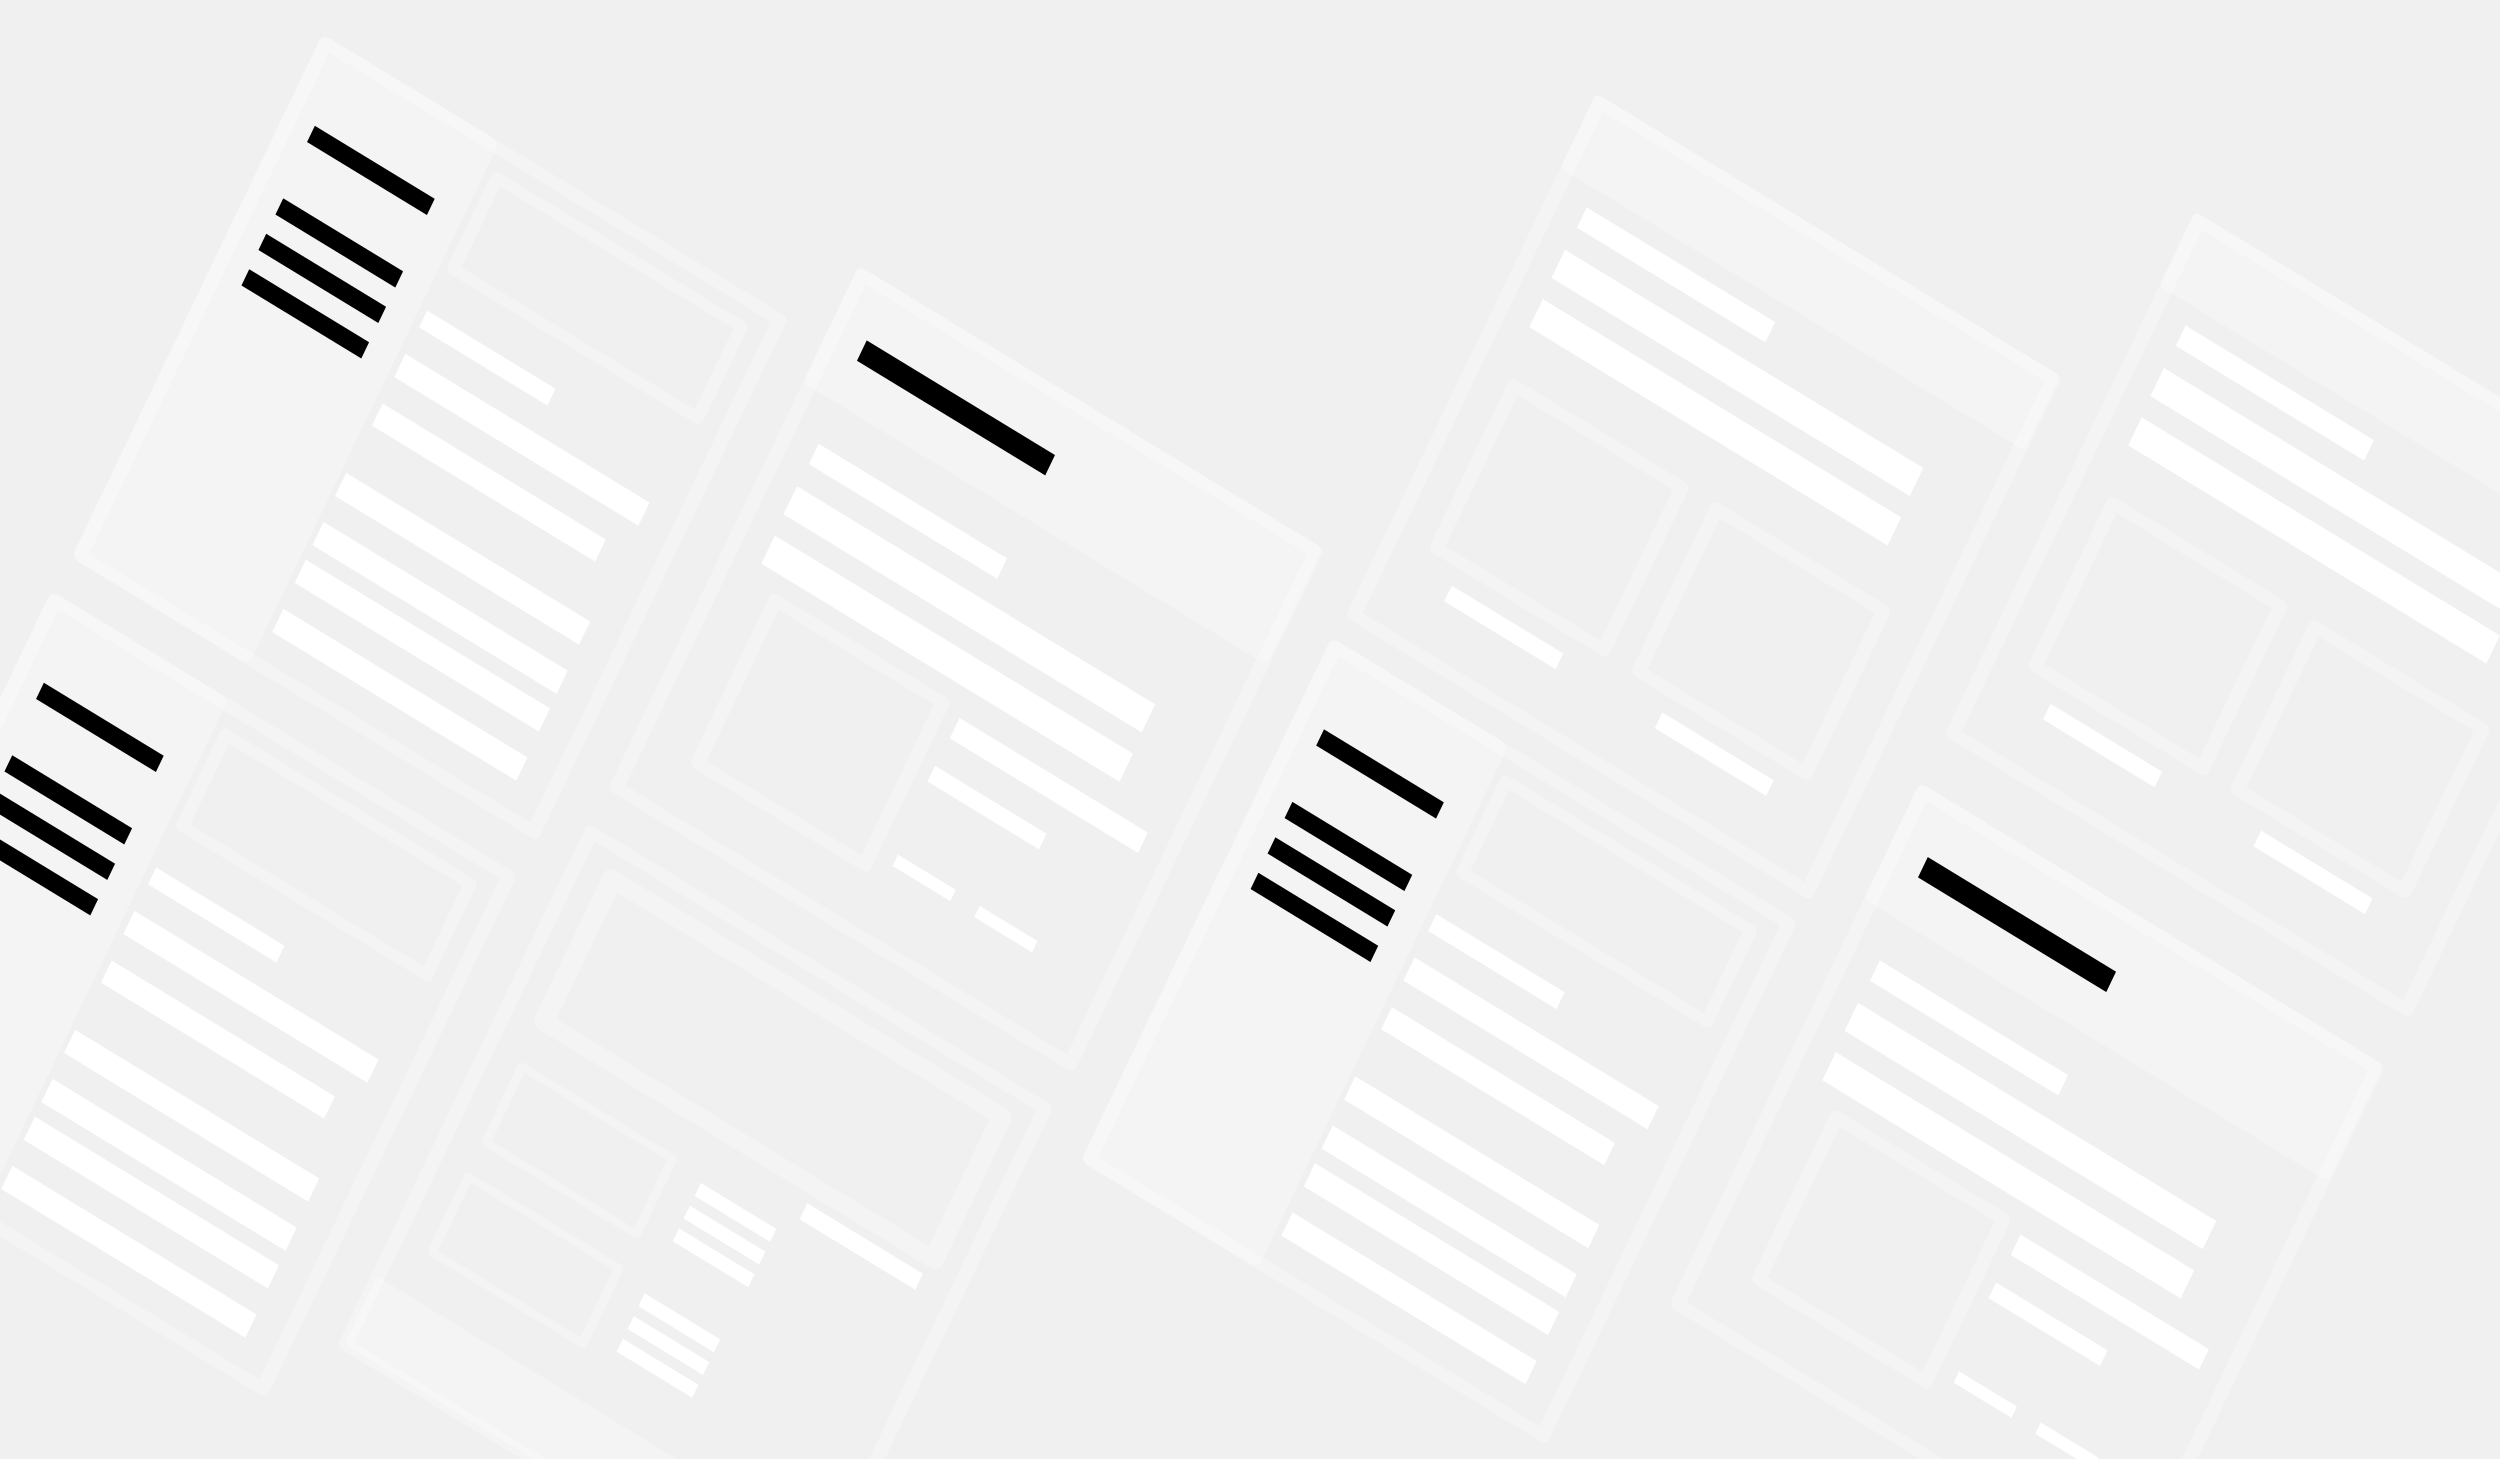
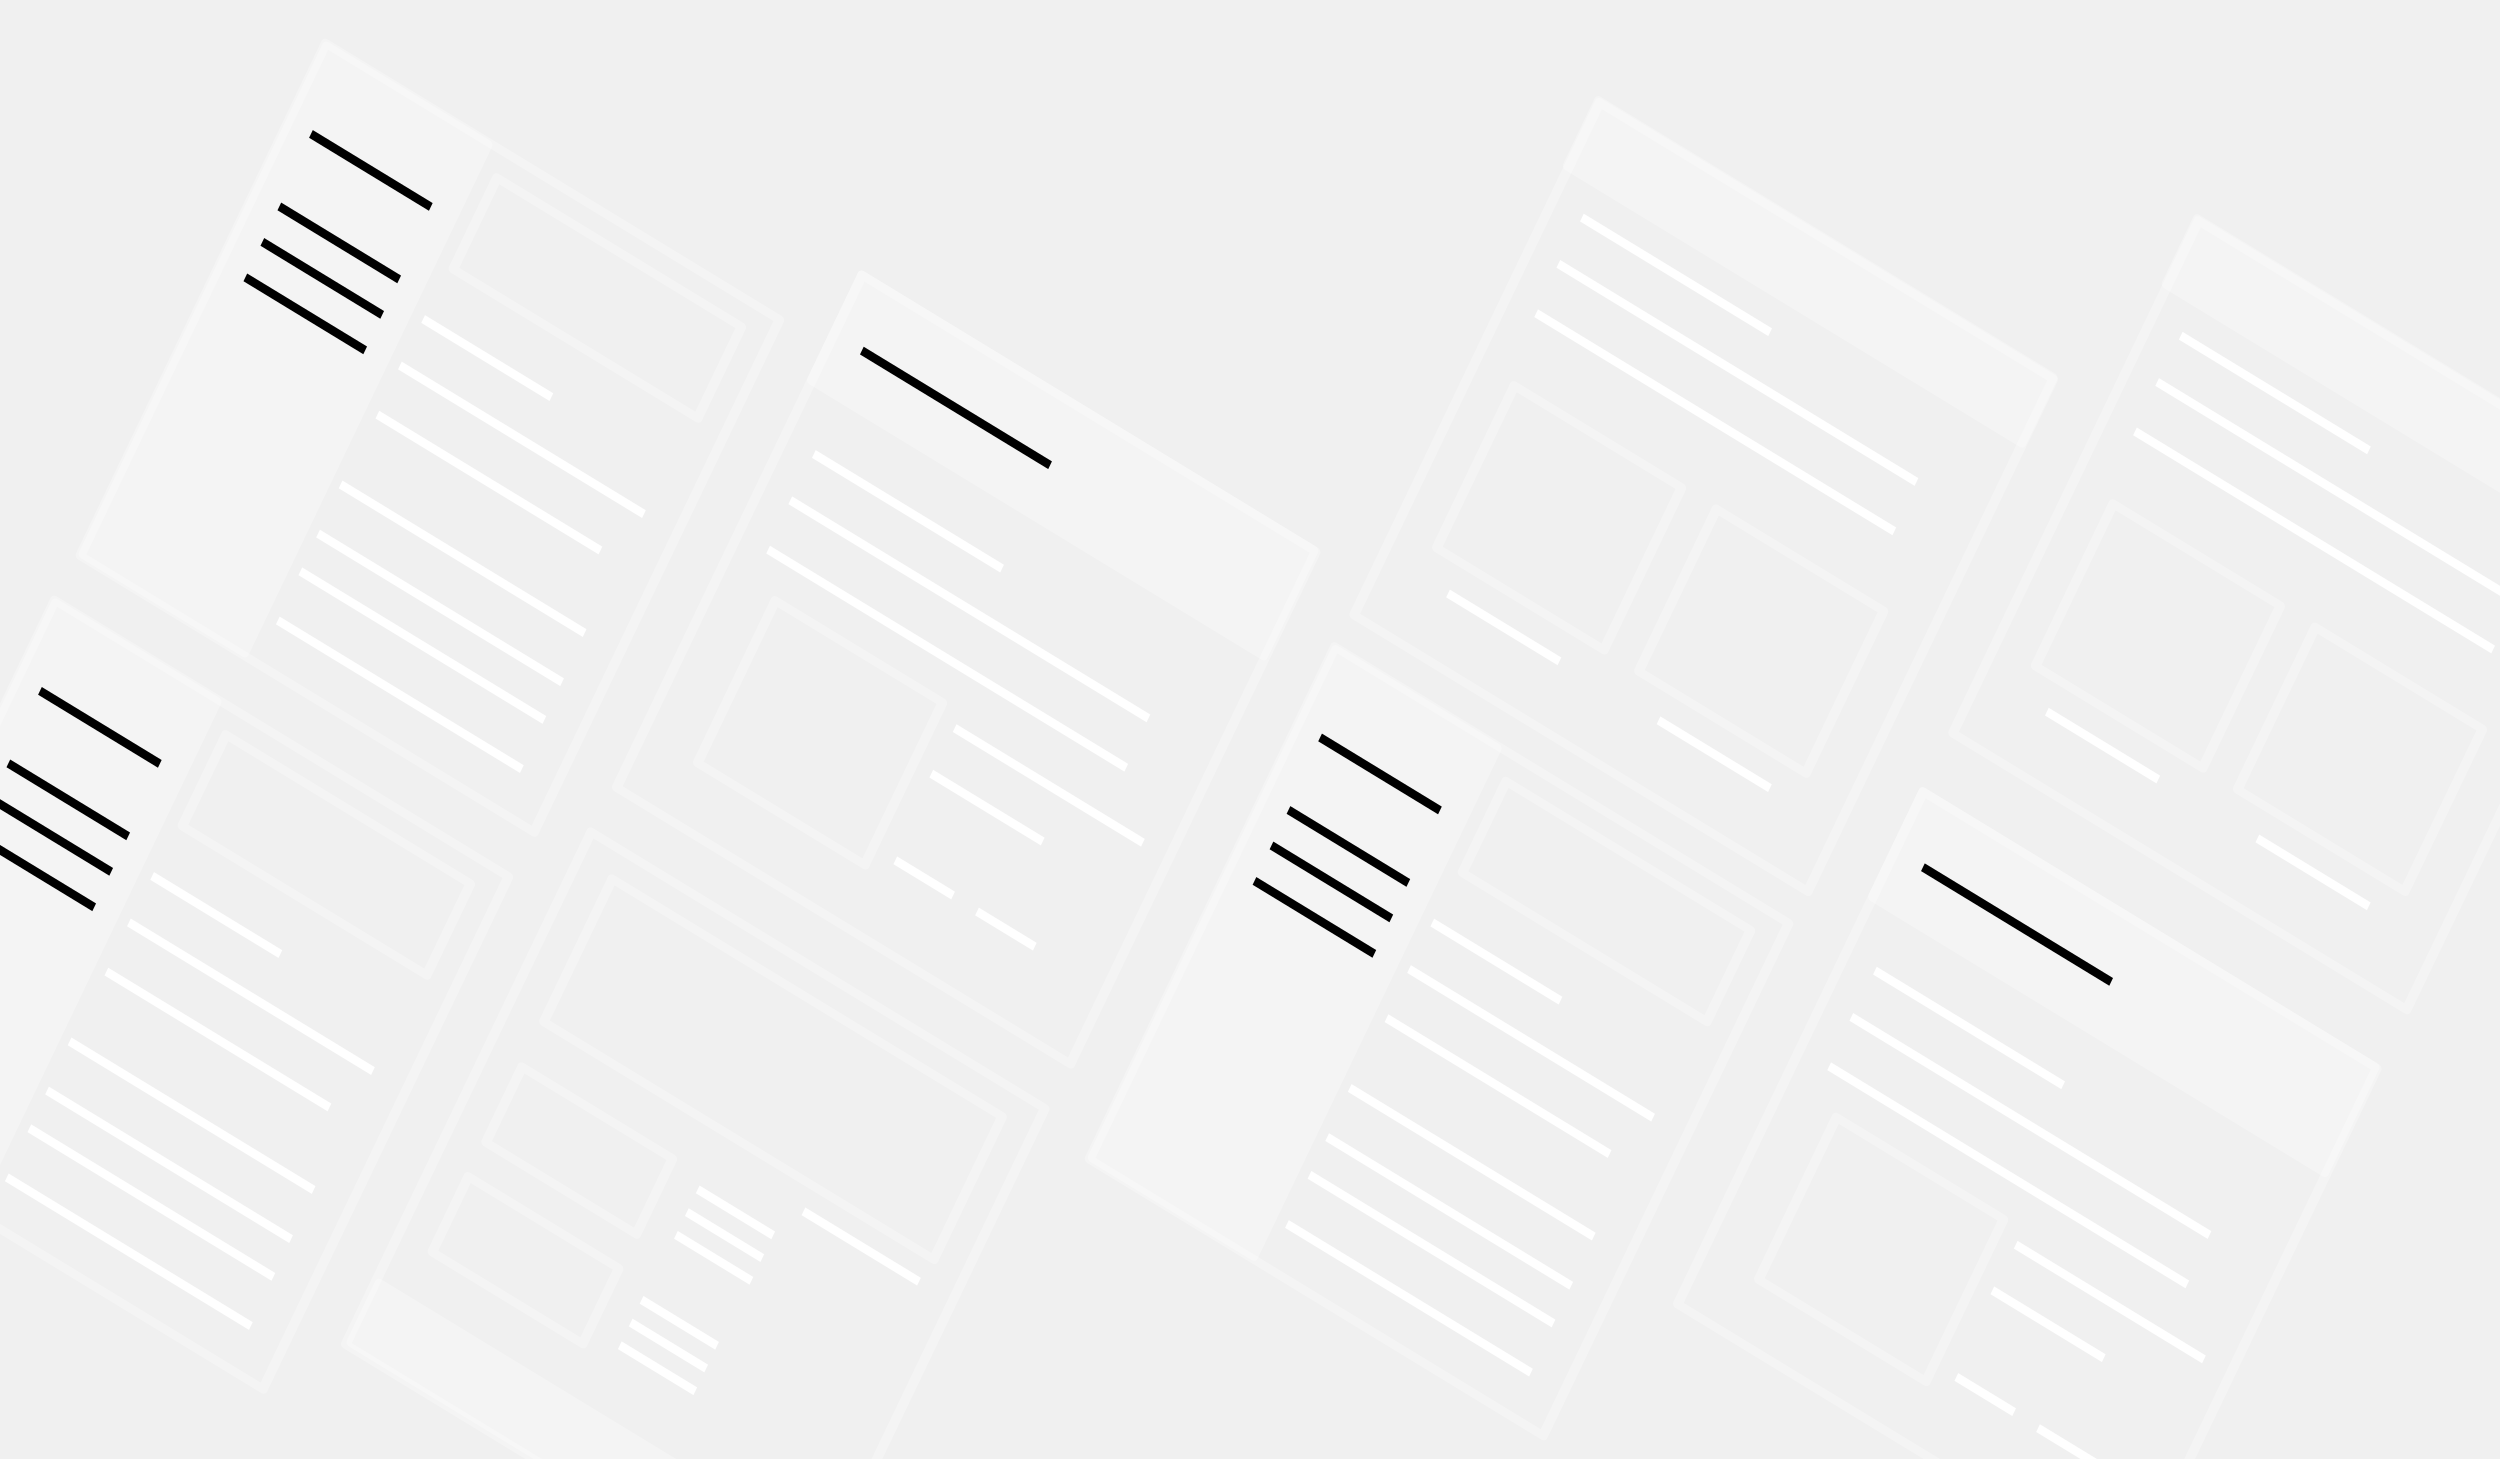
<svg xmlns="http://www.w3.org/2000/svg" width="786.249" height="458.664" viewBox="0 0 208.028 121.355">
-   <path opacity=".279" fill="none" stroke="#fff" stroke-width="1.765" stroke-linejoin="round" d="M38.02 43.659h66.18v80.599H38.02z" transform="matrix(.57046 .34744 -.25352 .52903 149.414 29.582)" />
-   <path opacity=".279" fill="none" stroke="#fff" stroke-width="1.765" stroke-linejoin="round" d="M45.834 89.738h24.387v25.517H45.834z" transform="matrix(.57046 .34744 -.25352 .52903 149.414 29.582)" />
-   <path opacity=".279" fill="#fff" stroke="#fff" stroke-width="1.765" stroke-linejoin="round" d="M38.02 43.659h65.863v16.586H38.02z" transform="matrix(.57046 .34744 -.25352 .52903 149.414 29.582)" />
-   <path d="M42.062 52.866h27.46" fill="none" stroke="#000" stroke-width="3.202" transform="matrix(.57046 .34744 -.25352 .52903 149.414 29.582)" />
-   <path d="M42.237 69.014h27.459M72.967 91.948h27.46" fill="none" stroke="#fff" stroke-width="3.202" transform="matrix(.57046 .34744 -.25352 .52903 149.414 29.582)" />
-   <path d="M72.795 99.229H89.05" fill="none" stroke="#fff" stroke-width="2.463" transform="matrix(.57046 .34744 -.25352 .52903 149.414 29.582)" />
-   <path d="M73.419 112.448h8.432M85.413 112.62h8.433" fill="none" stroke="#fff" stroke-width="1.774" transform="matrix(.57046 .34744 -.25352 .52903 149.414 29.582)" />
-   <path d="M42.08 76.396h52.244M42.247 84.05h52.245" fill="none" stroke="#fff" stroke-width="4.416" transform="matrix(.57046 .34744 -.25352 .52903 149.414 29.582)" />
-   <g>
-     <path opacity=".279" fill="none" stroke="#fff" stroke-width="1.765" stroke-linejoin="round" d="M282.28 41.419h66.18v80.599h-66.18z" transform="matrix(.57046 .34744 -.25352 .52903 -145.968 -70.036)" />
-     <path opacity=".279" fill="none" stroke="#fff" stroke-width="1.601" stroke-linejoin="round" d="M308.889 45.106h35.654v14.363h-35.654z" transform="matrix(.57046 .34744 -.25352 .52903 -145.968 -70.036)" />
-     <path opacity=".279" fill="#fff" stroke="#fff" stroke-width="2.314" stroke-linejoin="round" d="M282.554 41.693h23.486v79.958h-23.486z" transform="matrix(.57046 .34744 -.25352 .52903 -145.968 -70.036)" />
-     <path d="M308.182 67.766h18.711" fill="none" stroke="#fff" stroke-width="2.643" transform="matrix(.57046 .34744 -.25352 .52903 -145.968 -70.036)" />
-     <path d="M285.501 53.55h17.484M285.855 64.722h17.483M285.855 70.301h17.483M285.855 75.88h17.483" fill="none" stroke="#000" stroke-width="2.555" transform="matrix(.57046 .34744 -.25352 .52903 -145.968 -70.036)" />
-     <path d="M308.075 75.148h35.6" fill="none" stroke="#fff" stroke-width="3.646" transform="matrix(.57046 .34744 -.25352 .52903 -145.968 -70.036)" />
-     <path d="M308.19 82.803h32.542" fill="none" stroke="#fff" stroke-width="3.485" transform="matrix(.57046 .34744 -.25352 .52903 -145.968 -70.036)" />
-     <path d="M307.813 94.028h35.6M307.927 101.683h35.6M307.97 107.59h35.6M308.084 115.245h35.6" fill="none" stroke="#fff" stroke-width="3.646" transform="matrix(.57046 .34744 -.25352 .52903 -145.968 -70.036)" />
-   </g>
-   <g>
-     <path opacity=".279" fill="none" stroke="#fff" stroke-width="1.765" stroke-linejoin="round" d="M282.28 41.419h66.18v80.599h-66.18z" transform="matrix(.57046 .34744 -.25352 .52903 -123.418 -116.38)" />
-     <path opacity=".279" fill="none" stroke="#fff" stroke-width="1.601" stroke-linejoin="round" d="M308.889 45.106h35.654v14.363h-35.654z" transform="matrix(.57046 .34744 -.25352 .52903 -123.418 -116.38)" />
-     <path opacity=".279" fill="#fff" stroke="#fff" stroke-width="2.314" stroke-linejoin="round" d="M282.554 41.693h23.486v79.958h-23.486z" transform="matrix(.57046 .34744 -.25352 .52903 -123.418 -116.38)" />
-     <path d="M308.182 67.766h18.711" fill="none" stroke="#fff" stroke-width="2.643" transform="matrix(.57046 .34744 -.25352 .52903 -123.418 -116.38)" />
-     <path d="M285.501 53.55h17.484M285.855 64.722h17.483M285.855 70.301h17.483M285.855 75.88h17.483" fill="none" stroke="#000" stroke-width="2.555" transform="matrix(.57046 .34744 -.25352 .52903 -123.418 -116.38)" />
-     <path d="M308.075 75.148h35.6" fill="none" stroke="#fff" stroke-width="3.646" transform="matrix(.57046 .34744 -.25352 .52903 -123.418 -116.38)" />
-     <path d="M308.19 82.803h32.542" fill="none" stroke="#fff" stroke-width="3.485" transform="matrix(.57046 .34744 -.25352 .52903 -123.418 -116.38)" />
-     <path d="M307.813 94.028h35.6M307.927 101.683h35.6M307.97 107.59h35.6M308.084 115.245h35.6" fill="none" stroke="#fff" stroke-width="3.646" transform="matrix(.57046 .34744 -.25352 .52903 -123.418 -116.38)" />
-   </g>
-   <g>
-     <path opacity=".279" fill="none" stroke="#fff" stroke-width="1.765" stroke-linejoin="round" d="M38.02 43.659h66.18v80.599H38.02z" transform="matrix(.57046 .34744 -.25352 .52903 61.122 -13.409)" />
-     <path opacity=".279" fill="none" stroke="#fff" stroke-width="1.765" stroke-linejoin="round" d="M45.834 89.738h24.387v25.517H45.834z" transform="matrix(.57046 .34744 -.25352 .52903 61.122 -13.409)" />
-     <path opacity=".279" fill="#fff" stroke="#fff" stroke-width="1.765" stroke-linejoin="round" d="M38.02 43.659h65.863v16.586H38.02z" transform="matrix(.57046 .34744 -.25352 .52903 61.122 -13.409)" />
-     <path d="M42.062 52.866h27.46" fill="none" stroke="#000" stroke-width="3.202" transform="matrix(.57046 .34744 -.25352 .52903 61.122 -13.409)" />
-     <path d="M42.237 69.014h27.459M72.967 91.948h27.46" fill="none" stroke="#fff" stroke-width="3.202" transform="matrix(.57046 .34744 -.25352 .52903 61.122 -13.409)" />
-     <path d="M72.795 99.229H89.05" fill="none" stroke="#fff" stroke-width="2.463" transform="matrix(.57046 .34744 -.25352 .52903 61.122 -13.409)" />
-     <path d="M73.419 112.448h8.432M85.413 112.62h8.433" fill="none" stroke="#fff" stroke-width="1.774" transform="matrix(.57046 .34744 -.25352 .52903 61.122 -13.409)" />
-     <path d="M42.08 76.396h52.244M42.247 84.05h52.245" fill="none" stroke="#fff" stroke-width="4.416" transform="matrix(.57046 .34744 -.25352 .52903 61.122 -13.409)" />
-   </g>
-   <g>
-     <path d="M122.447 123.92h16.255M153.077 123.75h16.254" fill="none" stroke="#fff" stroke-width="2.463" transform="matrix(.57046 .34744 -.25352 .52903 82.055 -58.716)" />
+   <g stroke-width="1.217">
+     <path opacity=".279" fill="none" stroke="#fff" stroke-linejoin="round" d="M38.02 43.659h66.18v80.599H38.02z" transform="matrix(.57046 .34744 -.25352 .52903 149.414 29.582)" />
+     <path opacity=".279" fill="none" stroke="#fff" stroke-linejoin="round" d="M45.834 89.738h24.387v25.517H45.834z" transform="matrix(.57046 .34744 -.25352 .52903 149.414 29.582)" />
+     <path opacity=".279" fill="#fff" stroke="#fff" stroke-linejoin="round" d="M38.02 43.659h65.863v16.586H38.02z" transform="matrix(.57046 .34744 -.25352 .52903 149.414 29.582)" />
+     <path d="M42.062 52.866h27.46" fill="none" stroke="#000" transform="matrix(.57046 .34744 -.25352 .52903 149.414 29.582)" />
+     <path d="M42.237 69.014h27.459M72.967 91.948h27.46M72.795 99.229H89.05M73.419 112.448h8.432M85.413 112.62h8.433M42.08 76.396h52.244M42.247 84.05h52.245" fill="none" stroke="#fff" transform="matrix(.57046 .34744 -.25352 .52903 149.414 29.582)" />
+     <g>
+       <path opacity=".279" fill="none" stroke="#fff" stroke-linejoin="round" d="M282.28 41.419h66.18v80.599h-66.18z" transform="matrix(.57046 .34744 -.25352 .52903 -145.968 -70.036)" />
+       <path opacity=".279" fill="none" stroke="#fff" stroke-linejoin="round" d="M308.889 45.106h35.654v14.363h-35.654z" transform="matrix(.57046 .34744 -.25352 .52903 -145.968 -70.036)" />
+       <path opacity=".279" fill="#fff" stroke="#fff" stroke-linejoin="round" d="M282.554 41.693h23.486v79.958h-23.486z" transform="matrix(.57046 .34744 -.25352 .52903 -145.968 -70.036)" />
+       <path d="M308.182 67.766h18.711" fill="none" stroke="#fff" transform="matrix(.57046 .34744 -.25352 .52903 -145.968 -70.036)" />
+       <path d="M285.501 53.55h17.484M285.855 64.722h17.483M285.855 70.301h17.483M285.855 75.88h17.483" fill="none" stroke="#000" transform="matrix(.57046 .34744 -.25352 .52903 -145.968 -70.036)" />
+       <path d="M308.075 75.148h35.6M308.19 82.803h32.542M307.813 94.028h35.6M307.927 101.683h35.6M307.97 107.59h35.6M308.084 115.245h35.6" fill="none" stroke="#fff" transform="matrix(.57046 .34744 -.25352 .52903 -145.968 -70.036)" />
+     </g>
+     <g>
+       <path opacity=".279" fill="none" stroke="#fff" stroke-linejoin="round" d="M282.28 41.419h66.18v80.599h-66.18z" transform="matrix(.57046 .34744 -.25352 .52903 -123.418 -116.38)" />
+       <path opacity=".279" fill="none" stroke="#fff" stroke-linejoin="round" d="M308.889 45.106h35.654v14.363h-35.654z" transform="matrix(.57046 .34744 -.25352 .52903 -123.418 -116.38)" />
+       <path opacity=".279" fill="#fff" stroke="#fff" stroke-linejoin="round" d="M282.554 41.693h23.486v79.958h-23.486z" transform="matrix(.57046 .34744 -.25352 .52903 -123.418 -116.38)" />
+       <path d="M308.182 67.766h18.711" fill="none" stroke="#fff" transform="matrix(.57046 .34744 -.25352 .52903 -123.418 -116.38)" />
+       <path d="M285.501 53.55h17.484M285.855 64.722h17.483M285.855 70.301h17.483M285.855 75.88h17.483" fill="none" stroke="#000" transform="matrix(.57046 .34744 -.25352 .52903 -123.418 -116.38)" />
+       <path d="M308.075 75.148h35.6M308.19 82.803h32.542M307.813 94.028h35.6M307.927 101.683h35.6M307.97 107.59h35.6M308.084 115.245h35.6" fill="none" stroke="#fff" transform="matrix(.57046 .34744 -.25352 .52903 -123.418 -116.38)" />
+     </g>
+     <g>
+       <path opacity=".279" fill="none" stroke="#fff" stroke-linejoin="round" d="M38.02 43.659h66.18v80.599H38.02z" transform="matrix(.57046 .34744 -.25352 .52903 61.122 -13.409)" />
+       <path opacity=".279" fill="none" stroke="#fff" stroke-linejoin="round" d="M45.834 89.738h24.387v25.517H45.834z" transform="matrix(.57046 .34744 -.25352 .52903 61.122 -13.409)" />
+       <path opacity=".279" fill="#fff" stroke="#fff" stroke-linejoin="round" d="M38.02 43.659h65.863v16.586H38.02z" transform="matrix(.57046 .34744 -.25352 .52903 61.122 -13.409)" />
+       <path d="M42.062 52.866h27.46" fill="none" stroke="#000" transform="matrix(.57046 .34744 -.25352 .52903 61.122 -13.409)" />
+       <path d="M42.237 69.014h27.459M72.967 91.948h27.46M72.795 99.229H89.05M73.419 112.448h8.432M85.413 112.62h8.433M42.08 76.396h52.244M42.247 84.05h52.245" fill="none" stroke="#fff" transform="matrix(.57046 .34744 -.25352 .52903 61.122 -13.409)" />
+     </g>
+     <g>
+       <path d="M122.447 123.92h16.255M153.077 123.75h16.254" fill="none" stroke="#fff" transform="matrix(.57046 .34744 -.25352 .52903 82.055 -58.716)" />
+       <g stroke="#fff">
+         <path opacity=".279" fill="none" stroke-linejoin="round" d="M38.02 43.659h66.18v80.599H38.02z" transform="matrix(.57046 .34744 -.25352 .52903 122.484 -27.762)" />
+         <path opacity=".279" fill="none" stroke-linejoin="round" d="M43.717 84.446h24.387v25.517H43.717zM73.208 84.478h24.387v25.517H73.208z" transform="matrix(.57046 .34744 -.25352 .52903 122.484 -27.762)" />
+         <path opacity=".279" fill="#fff" stroke-linejoin="round" d="M37.836 43.475h66.232v10.322H37.836z" transform="matrix(.57046 .34744 -.25352 .52903 122.484 -27.762)" />
+         <path d="M42.237 58.96h27.459M42.08 66.342h52.244M42.247 73.997h52.245" fill="none" transform="matrix(.57046 .34744 -.25352 .52903 122.484 -27.762)" />
+       </g>
+     </g>
+     <g>
+       <path d="M122.447 123.92h16.255M153.077 123.75h16.254" fill="none" stroke="#fff" transform="matrix(.57046 .34744 -.25352 .52903 131.885 -48.883)" />
+       <g stroke="#fff">
+         <path opacity=".279" fill="none" stroke-linejoin="round" d="M38.02 43.659h66.18v80.599H38.02z" transform="matrix(.57046 .34744 -.25352 .52903 172.313 -17.93)" />
+         <path opacity=".279" fill="none" stroke-linejoin="round" d="M43.717 84.446h24.387v25.517H43.717zM73.208 84.478h24.387v25.517H73.208z" transform="matrix(.57046 .34744 -.25352 .52903 172.313 -17.93)" />
+         <path opacity=".279" fill="#fff" stroke-linejoin="round" d="M37.836 43.475h66.232v10.322H37.836z" transform="matrix(.57046 .34744 -.25352 .52903 172.313 -17.93)" />
+         <path d="M42.237 58.96h27.459M42.08 66.342h52.244M42.247 73.997h52.245" fill="none" transform="matrix(.57046 .34744 -.25352 .52903 172.313 -17.93)" />
+       </g>
+     </g>
    <g stroke="#fff">
-       <path opacity=".279" fill="none" stroke-width="1.765" stroke-linejoin="round" d="M38.02 43.659h66.18v80.599H38.02z" transform="matrix(.57046 .34744 -.25352 .52903 122.484 -27.762)" />
-       <path opacity=".279" fill="none" stroke-width="1.765" stroke-linejoin="round" d="M43.717 84.446h24.387v25.517H43.717zM73.208 84.478h24.387v25.517H73.208z" transform="matrix(.57046 .34744 -.25352 .52903 122.484 -27.762)" />
-       <path opacity=".279" fill="#fff" stroke-width="1.396" stroke-linejoin="round" d="M37.836 43.475h66.232v10.322H37.836z" transform="matrix(.57046 .34744 -.25352 .52903 122.484 -27.762)" />
-       <path d="M42.237 58.96h27.459" fill="none" stroke-width="3.202" transform="matrix(.57046 .34744 -.25352 .52903 122.484 -27.762)" />
-       <path d="M42.08 66.342h52.244M42.247 73.997h52.245" fill="none" stroke-width="4.416" transform="matrix(.57046 .34744 -.25352 .52903 122.484 -27.762)" />
+       <path opacity=".279" fill="none" stroke-linejoin="round" d="M209.832 50.174h66.18v80.599h-66.18z" transform="matrix(.57046 .34744 -.25352 .52903 -57.788 -30.207)" />
+       <path opacity=".279" fill="none" stroke-linejoin="round" d="M214.752 54.326h56.88v22.472h-56.88zM214.739 83.903h21.946v11.863h-21.946zM214.61 101.235h21.946v11.863H214.61z" transform="matrix(.57046 .34744 -.25352 .52903 -57.788 -30.207)" />
+       <path opacity=".279" fill="#fff" stroke-linejoin="round" d="M210.359 120.814h65.133v9.34h-65.133z" transform="matrix(.57046 .34744 -.25352 .52903 -57.788 -30.207)" />
+       <path d="M254.317 80.604h16.854" fill="none" transform="matrix(.57046 .34744 -.25352 .52903 -57.788 -30.207)" />
+       <g fill="none">
+         <path d="M240.547 88.276h11.015M240.547 91.85h11.015M240.547 95.424h11.015" transform="matrix(.57046 .34744 -.25352 .52903 -56.788 -31.305)" />
+       </g>
+       <g fill="none">
+         <path d="M240.547 88.276h11.015M240.547 91.85h11.015M240.547 95.424h11.015" transform="matrix(.57046 .34744 -.25352 .52903 -61.458 -22.117)" />
+       </g>
+     </g>
+     <g>
+       <path opacity=".279" fill="none" stroke="#fff" stroke-linejoin="round" d="M282.28 41.419h66.18v80.599h-66.18z" transform="matrix(.57046 .34744 -.25352 .52903 -39.446 -66.159)" />
+       <path opacity=".279" fill="none" stroke="#fff" stroke-linejoin="round" d="M308.889 45.106h35.654v14.363h-35.654z" transform="matrix(.57046 .34744 -.25352 .52903 -39.446 -66.159)" />
+       <path opacity=".279" fill="#fff" stroke="#fff" stroke-linejoin="round" d="M282.554 41.693h23.486v79.958h-23.486z" transform="matrix(.57046 .34744 -.25352 .52903 -39.446 -66.159)" />
+       <path d="M308.182 67.766h18.711" fill="none" stroke="#fff" transform="matrix(.57046 .34744 -.25352 .52903 -39.446 -66.159)" />
+       <path d="M285.501 53.55h17.484M285.855 64.722h17.483M285.855 70.301h17.483M285.855 75.88h17.483" fill="none" stroke="#000" transform="matrix(.57046 .34744 -.25352 .52903 -39.446 -66.159)" />
+       <path d="M308.075 75.148h35.6M308.19 82.803h32.542M307.813 94.028h35.6M307.927 101.683h35.6M307.97 107.59h35.6M308.084 115.245h35.6" fill="none" stroke="#fff" transform="matrix(.57046 .34744 -.25352 .52903 -39.446 -66.159)" />
    </g>
  </g>
-   <g>
-     <path d="M122.447 123.92h16.255M153.077 123.75h16.254" fill="none" stroke="#fff" stroke-width="2.463" transform="matrix(.57046 .34744 -.25352 .52903 131.885 -48.883)" />
-     <g stroke="#fff">
-       <path opacity=".279" fill="none" stroke-width="1.765" stroke-linejoin="round" d="M38.02 43.659h66.18v80.599H38.02z" transform="matrix(.57046 .34744 -.25352 .52903 172.313 -17.93)" />
-       <path opacity=".279" fill="none" stroke-width="1.765" stroke-linejoin="round" d="M43.717 84.446h24.387v25.517H43.717zM73.208 84.478h24.387v25.517H73.208z" transform="matrix(.57046 .34744 -.25352 .52903 172.313 -17.93)" />
-       <path opacity=".279" fill="#fff" stroke-width="1.396" stroke-linejoin="round" d="M37.836 43.475h66.232v10.322H37.836z" transform="matrix(.57046 .34744 -.25352 .52903 172.313 -17.93)" />
-       <path d="M42.237 58.96h27.459" fill="none" stroke-width="3.202" transform="matrix(.57046 .34744 -.25352 .52903 172.313 -17.93)" />
-       <path d="M42.08 66.342h52.244M42.247 73.997h52.245" fill="none" stroke-width="4.416" transform="matrix(.57046 .34744 -.25352 .52903 172.313 -17.93)" />
-     </g>
-   </g>
-   <g stroke="#fff">
-     <path opacity=".279" fill="none" stroke-width="1.765" stroke-linejoin="round" d="M209.832 50.174h66.18v80.599h-66.18z" transform="matrix(.57046 .34744 -.25352 .52903 -57.788 -30.207)" />
-     <path opacity=".279" fill="none" stroke-width="2.53" stroke-linejoin="round" d="M214.752 54.326h56.88v22.472h-56.88z" transform="matrix(.57046 .34744 -.25352 .52903 -57.788 -30.207)" />
-     <path opacity=".279" fill="none" stroke-width="1.142" stroke-linejoin="round" d="M214.739 83.903h21.946v11.863h-21.946zM214.61 101.235h21.946v11.863H214.61z" transform="matrix(.57046 .34744 -.25352 .52903 -57.788 -30.207)" />
-     <path opacity=".279" fill="#fff" stroke-width="1.317" stroke-linejoin="round" d="M210.359 120.814h65.133v9.34h-65.133z" transform="matrix(.57046 .34744 -.25352 .52903 -57.788 -30.207)" />
-     <path d="M254.317 80.604h16.854" fill="none" stroke-width="2.508" transform="matrix(.57046 .34744 -.25352 .52903 -57.788 -30.207)" />
-     <g fill="none" stroke-width="2.028">
-       <path d="M240.547 88.276h11.015M240.547 91.85h11.015M240.547 95.424h11.015" transform="matrix(.57046 .34744 -.25352 .52903 -56.788 -31.305)" />
-     </g>
-     <g fill="none" stroke-width="2.028">
-       <path d="M240.547 88.276h11.015M240.547 91.85h11.015M240.547 95.424h11.015" transform="matrix(.57046 .34744 -.25352 .52903 -61.458 -22.117)" />
-     </g>
-   </g>
-   <g>
-     <path opacity=".279" fill="none" stroke="#fff" stroke-width="1.765" stroke-linejoin="round" d="M282.28 41.419h66.18v80.599h-66.18z" transform="matrix(.57046 .34744 -.25352 .52903 -39.446 -66.159)" />
-     <path opacity=".279" fill="none" stroke="#fff" stroke-width="1.601" stroke-linejoin="round" d="M308.889 45.106h35.654v14.363h-35.654z" transform="matrix(.57046 .34744 -.25352 .52903 -39.446 -66.159)" />
-     <path opacity=".279" fill="#fff" stroke="#fff" stroke-width="2.314" stroke-linejoin="round" d="M282.554 41.693h23.486v79.958h-23.486z" transform="matrix(.57046 .34744 -.25352 .52903 -39.446 -66.159)" />
-     <path d="M308.182 67.766h18.711" fill="none" stroke="#fff" stroke-width="2.643" transform="matrix(.57046 .34744 -.25352 .52903 -39.446 -66.159)" />
-     <path d="M285.501 53.55h17.484M285.855 64.722h17.483M285.855 70.301h17.483M285.855 75.88h17.483" fill="none" stroke="#000" stroke-width="2.555" transform="matrix(.57046 .34744 -.25352 .52903 -39.446 -66.159)" />
-     <path d="M308.075 75.148h35.6" fill="none" stroke="#fff" stroke-width="3.646" transform="matrix(.57046 .34744 -.25352 .52903 -39.446 -66.159)" />
-     <path d="M308.19 82.803h32.542" fill="none" stroke="#fff" stroke-width="3.485" transform="matrix(.57046 .34744 -.25352 .52903 -39.446 -66.159)" />
-     <path d="M307.813 94.028h35.6M307.927 101.683h35.6M307.97 107.59h35.6M308.084 115.245h35.6" fill="none" stroke="#fff" stroke-width="3.646" transform="matrix(.57046 .34744 -.25352 .52903 -39.446 -66.159)" />
-   </g>
</svg>
